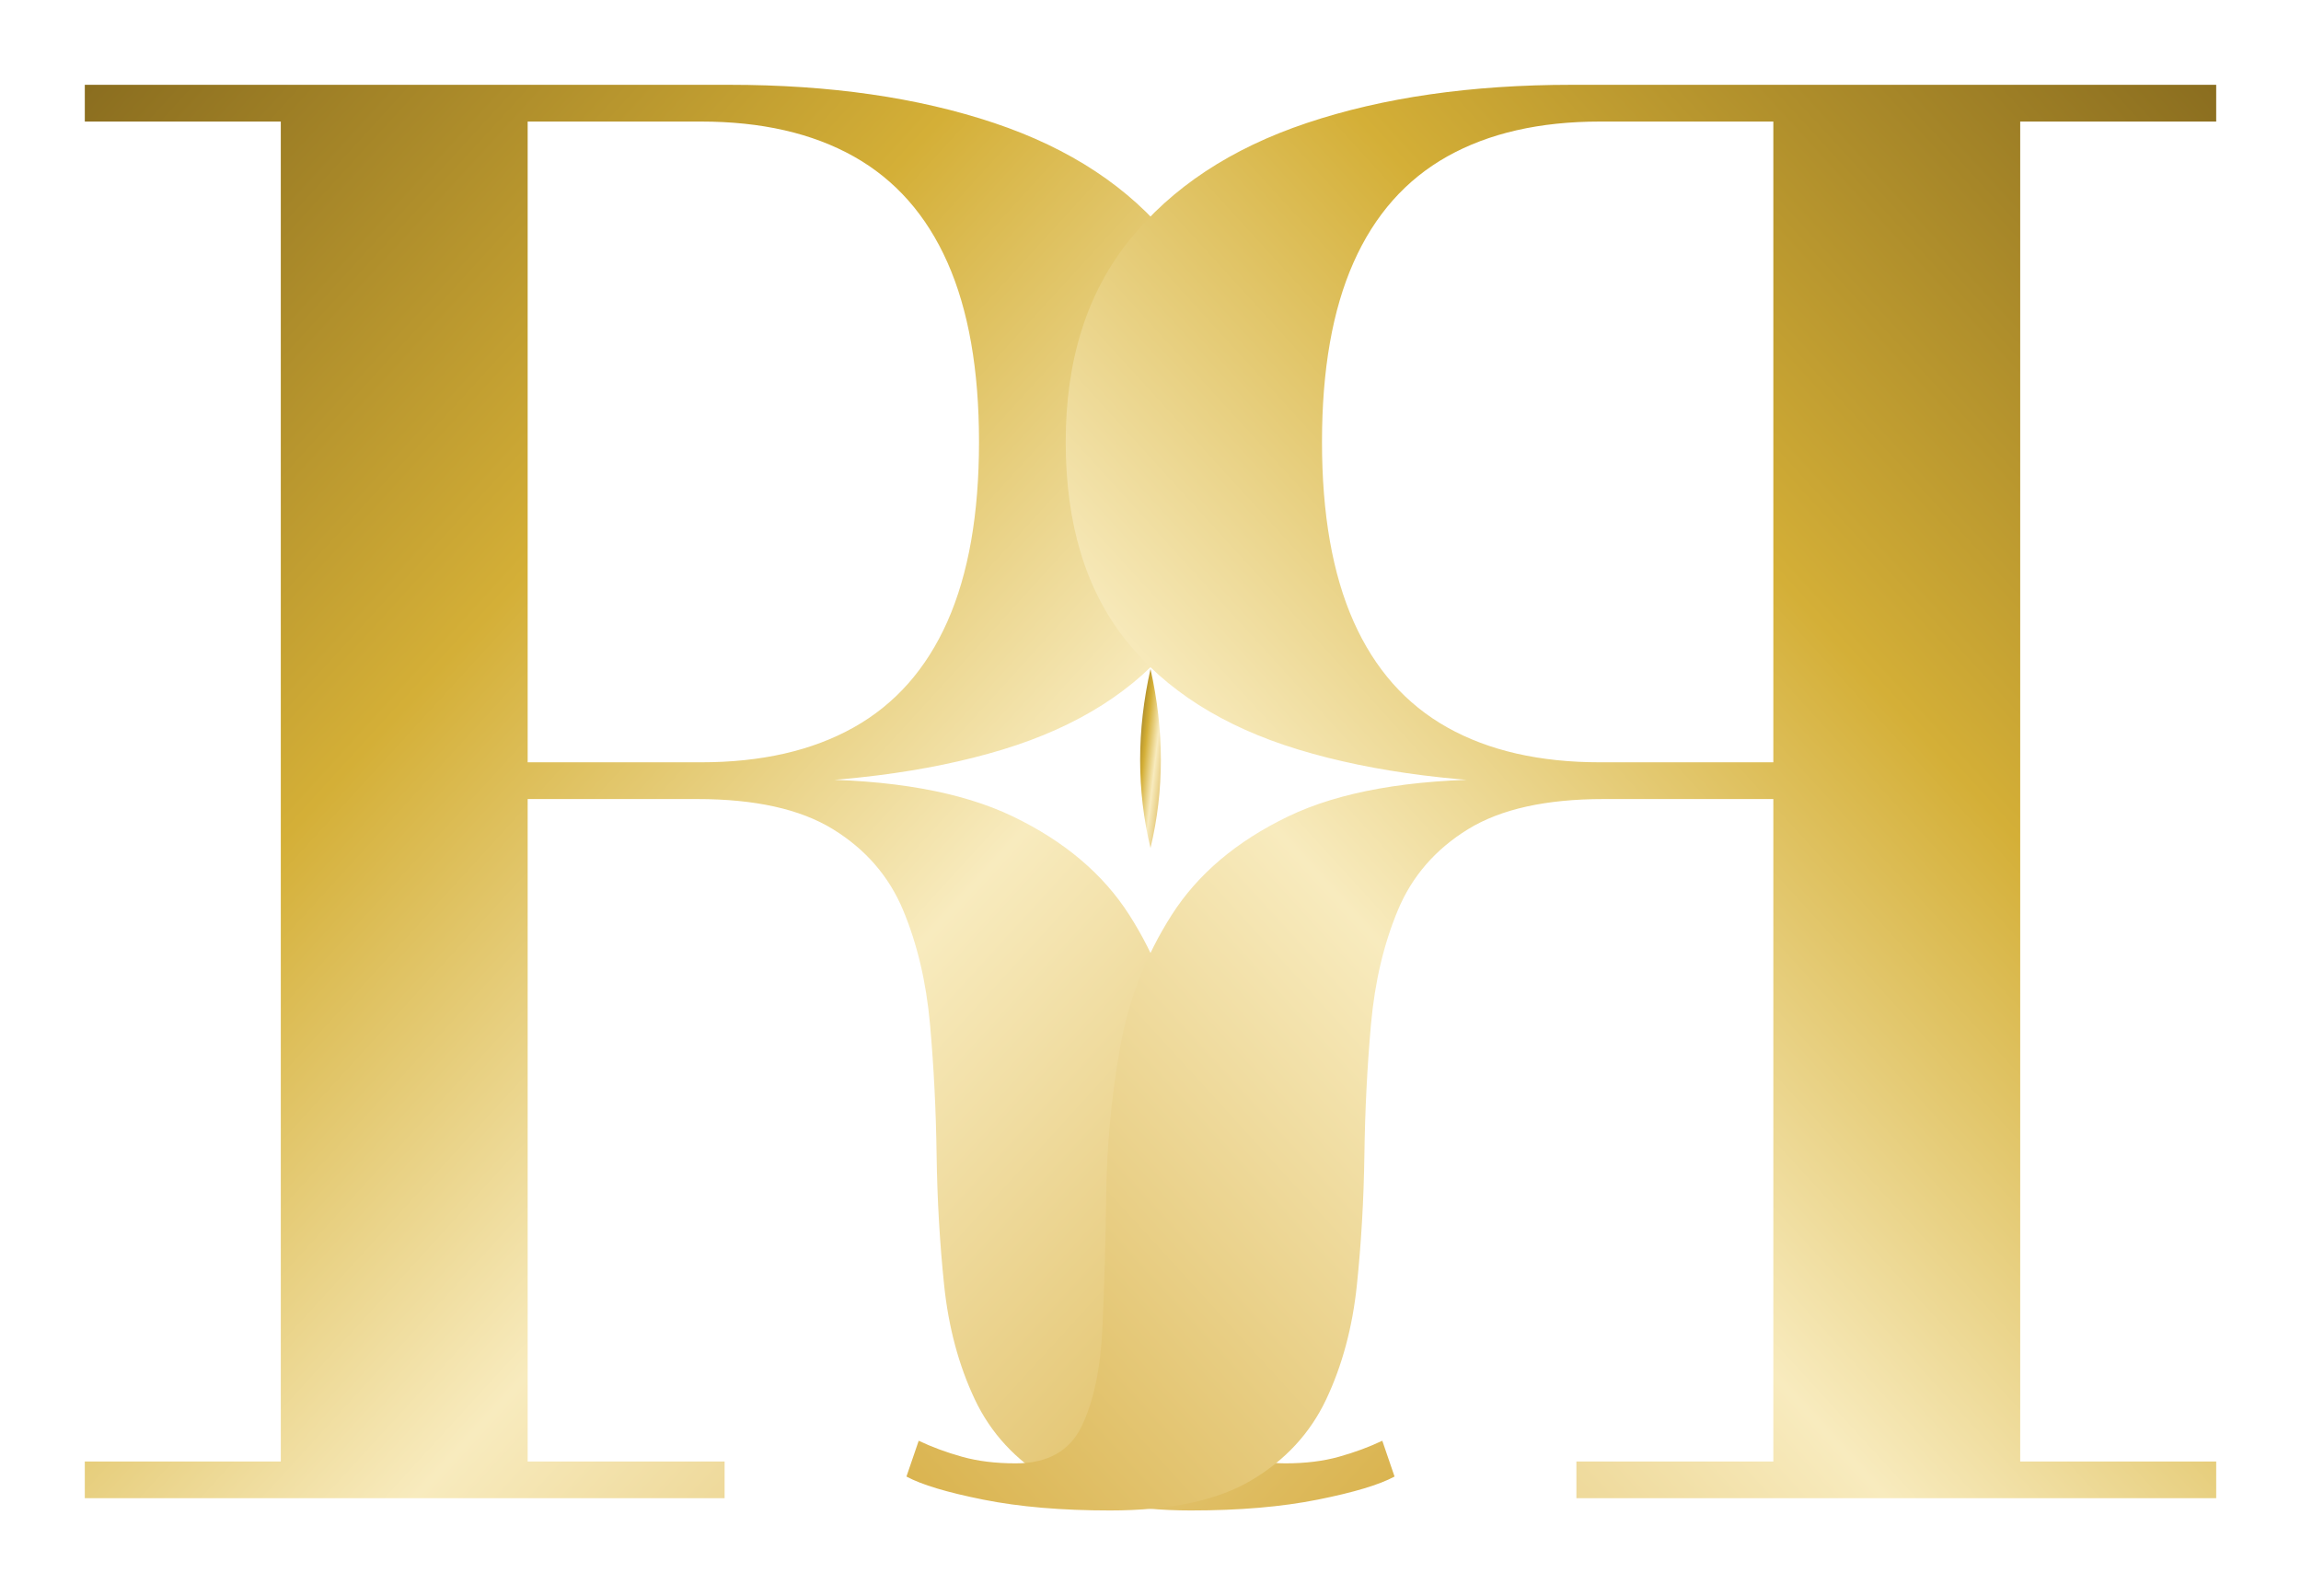
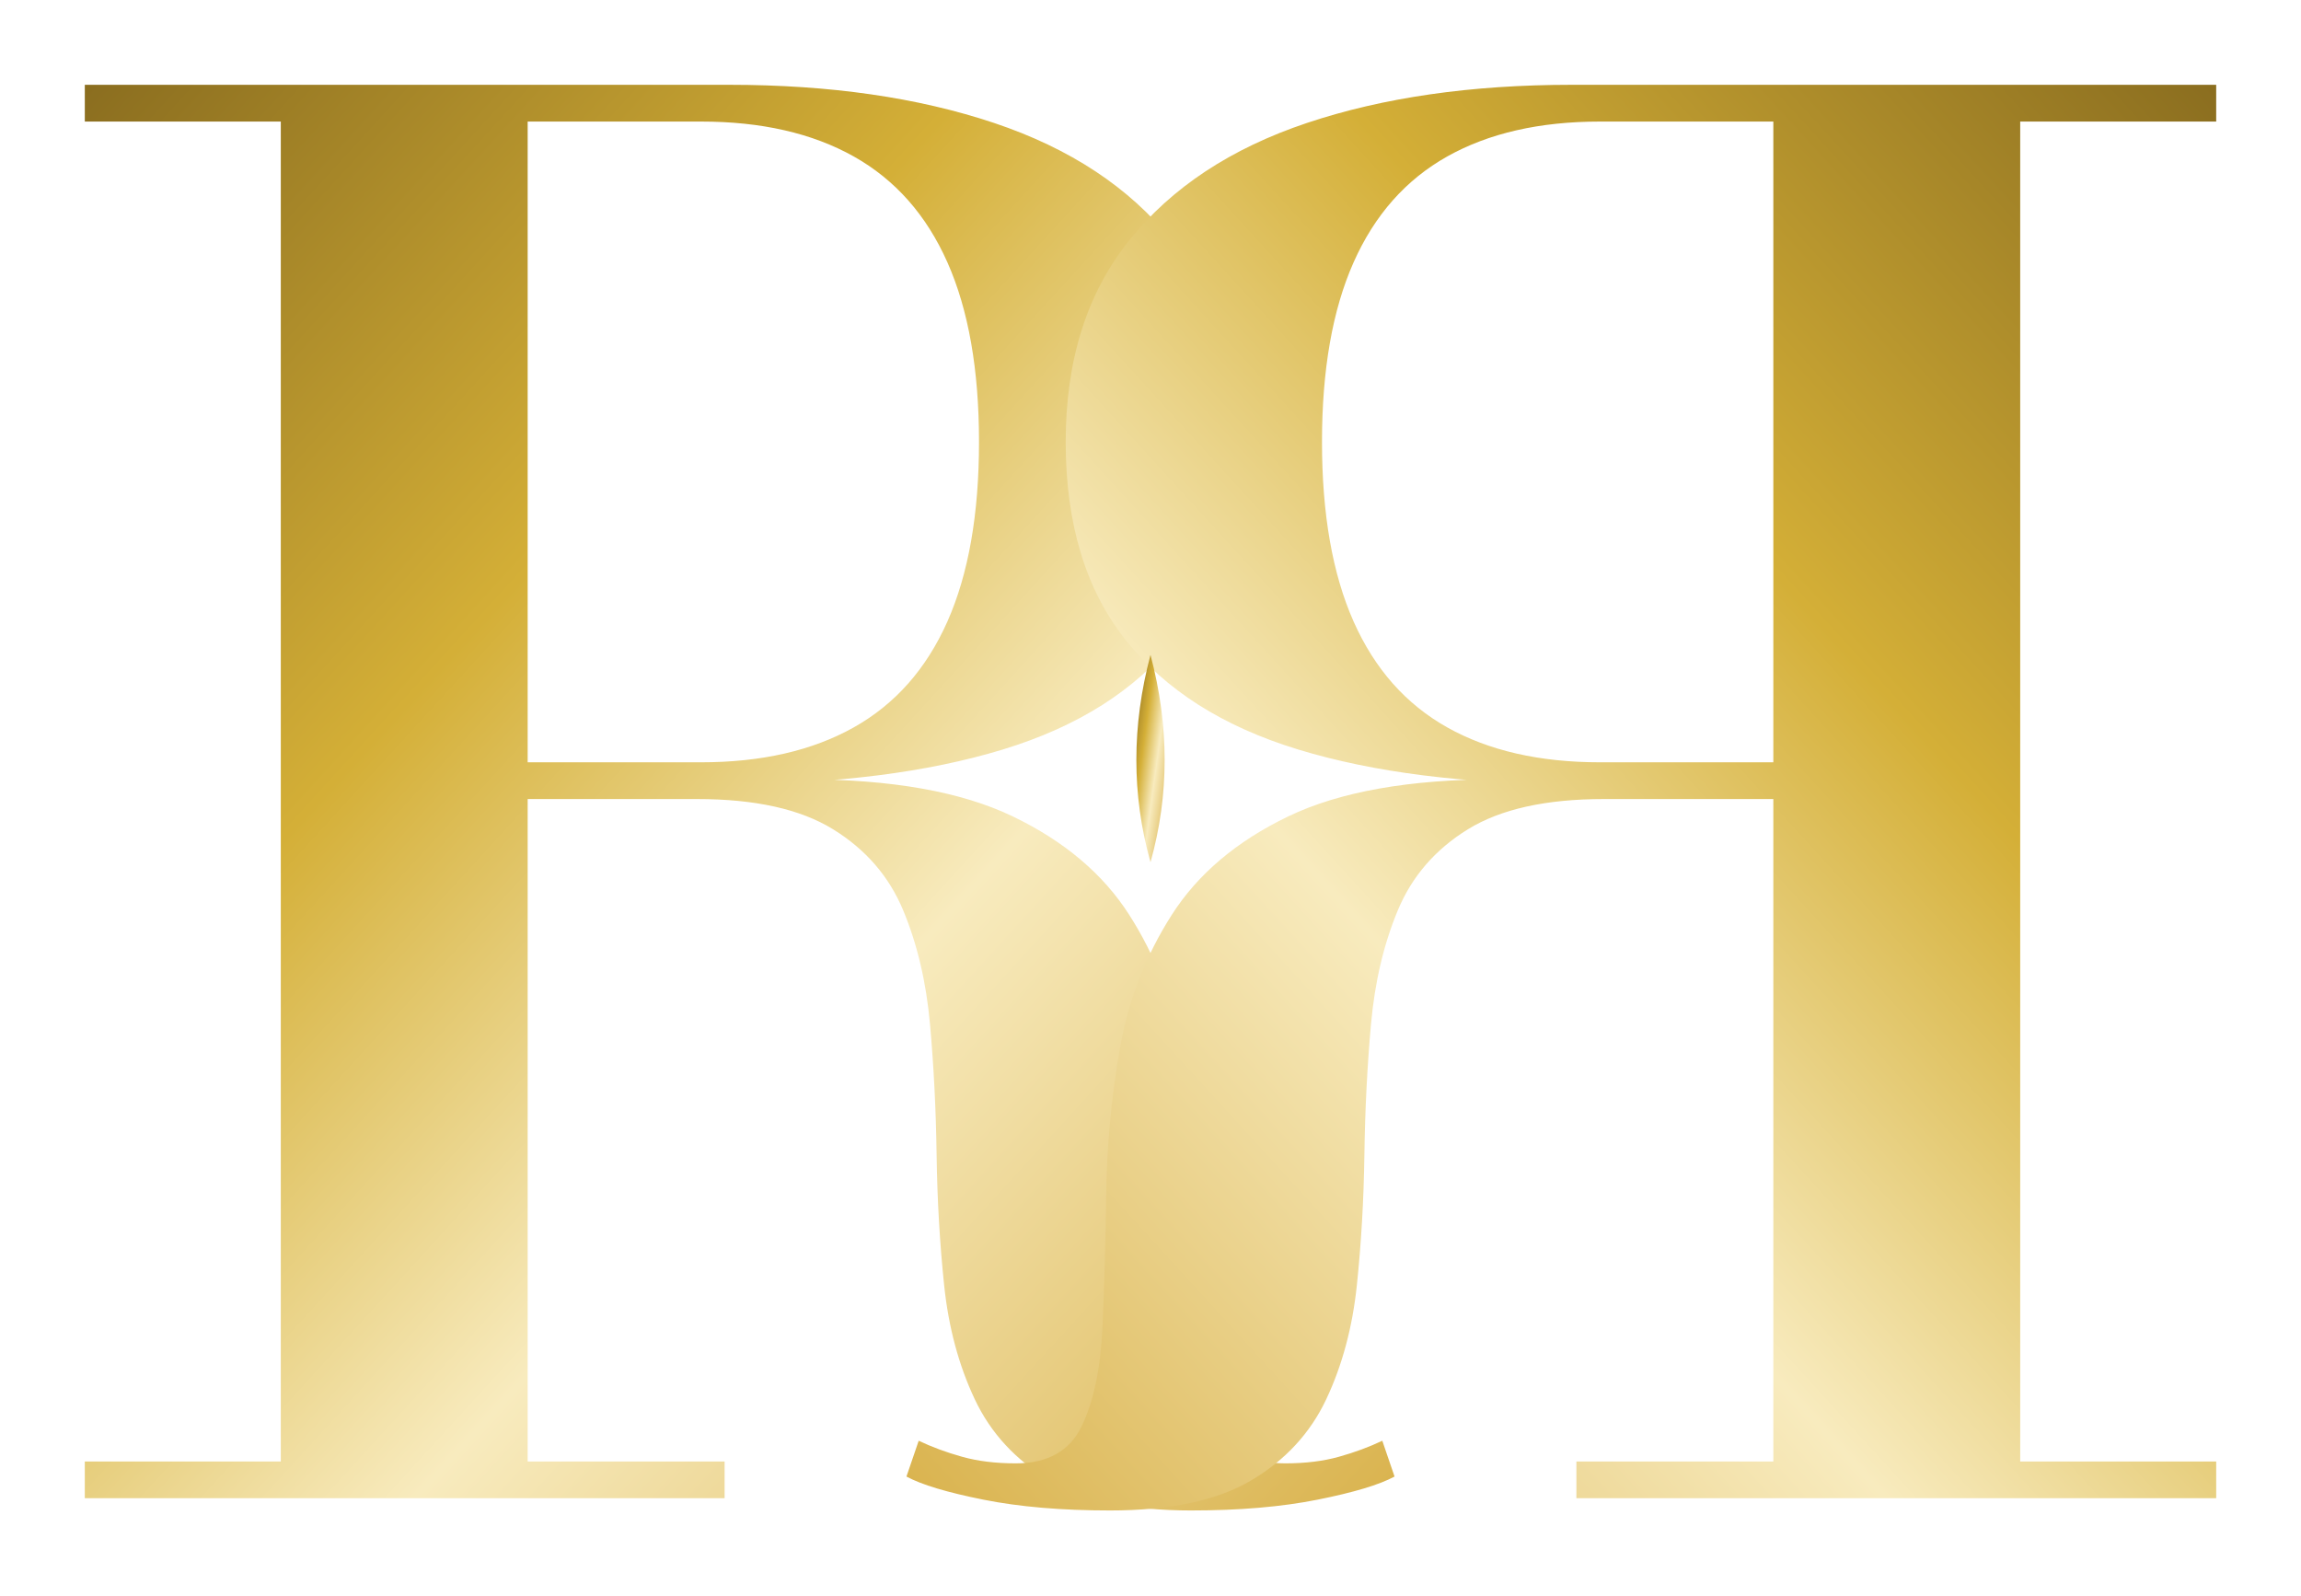
<svg xmlns="http://www.w3.org/2000/svg" viewBox="0 0 2442.0 1693.0" fill="none">
  <defs>
    <linearGradient id="rex-gold" x1="0" y1="1" x2="1" y2="0">
      <stop offset="0" stop-color="#8A6D1F" />
      <stop offset=".34" stop-color="#D4AF37" />
      <stop offset=".62" stop-color="#F8EBBE" />
      <stop offset="1" stop-color="#D9B24C" />
    </linearGradient>
  </defs>
  <g fill="url(#rex-gold)">
    <g transform="translate(38.0 1590.0) scale(1 -1)">
      <path d="M413 758V781H706Q802 781 868.0 818.0Q934 855 967.5 930.5Q1001 1006 1001 1121Q1001 1236 967.5 1311.5Q934 1387 868.0 1424.0Q802 1461 706 1461H52V1500H736Q896 1500 1017.0 1459.5Q1138 1419 1205.5 1335.0Q1273 1251 1273 1121Q1273 991 1209.5 911.0Q1146 831 1026.0 794.5Q906 758 736 758ZM52 0V39H731V0ZM260 21V1476H522V21ZM1226 -13Q1130 -13 1076.0 19.0Q1022 51 996.5 105.0Q971 159 964.0 226.0Q957 293 956.0 364.5Q955 436 949.0 503.0Q943 570 920.5 624.0Q898 678 846.0 710.0Q794 742 702 742H413V763H814Q955 763 1037.0 723.5Q1119 684 1160.5 619.0Q1202 554 1215.5 477.0Q1229 400 1230.0 323.0Q1231 246 1234.0 181.0Q1237 116 1256.0 76.5Q1275 37 1326 37Q1358 37 1383.0 44.0Q1408 51 1429 61L1442 23Q1418 10 1360.5 -1.5Q1303 -13 1226 -13Z" />
      <path d="M413 758V781H706Q802 781 868.0 818.0Q934 855 967.5 930.5Q1001 1006 1001 1121Q1001 1236 967.5 1311.5Q934 1387 868.0 1424.0Q802 1461 706 1461H52V1500H736Q896 1500 1017.0 1459.5Q1138 1419 1205.5 1335.0Q1273 1251 1273 1121Q1273 991 1209.5 911.0Q1146 831 1026.0 794.5Q906 758 736 758ZM52 0V39H731V0ZM260 21V1476H522V21ZM1226 -13Q1130 -13 1076.0 19.0Q1022 51 996.5 105.0Q971 159 964.0 226.0Q957 293 956.0 364.5Q955 436 949.0 503.0Q943 570 920.5 624.0Q898 678 846.0 710.0Q794 742 702 742H413V763H814Q955 763 1037.0 723.5Q1119 684 1160.5 619.0Q1202 554 1215.5 477.0Q1229 400 1230.0 323.0Q1231 246 1234.0 181.0Q1237 116 1256.0 76.5Q1275 37 1326 37Q1358 37 1383.0 44.0Q1408 51 1429 61L1442 23Q1418 10 1360.5 -1.5Q1303 -13 1226 -13Z" transform="translate(2366.0 0) scale(-1 1)" />
-       <path d="M 1183 880 Q 1205 782 1183 690 Q 1161 782 1183 880 Z" />
+       <path d="M 1183 895 Q 1213 782 1183 675 Q 1153 782 1183 895 Z" />
    </g>
  </g>
</svg>
